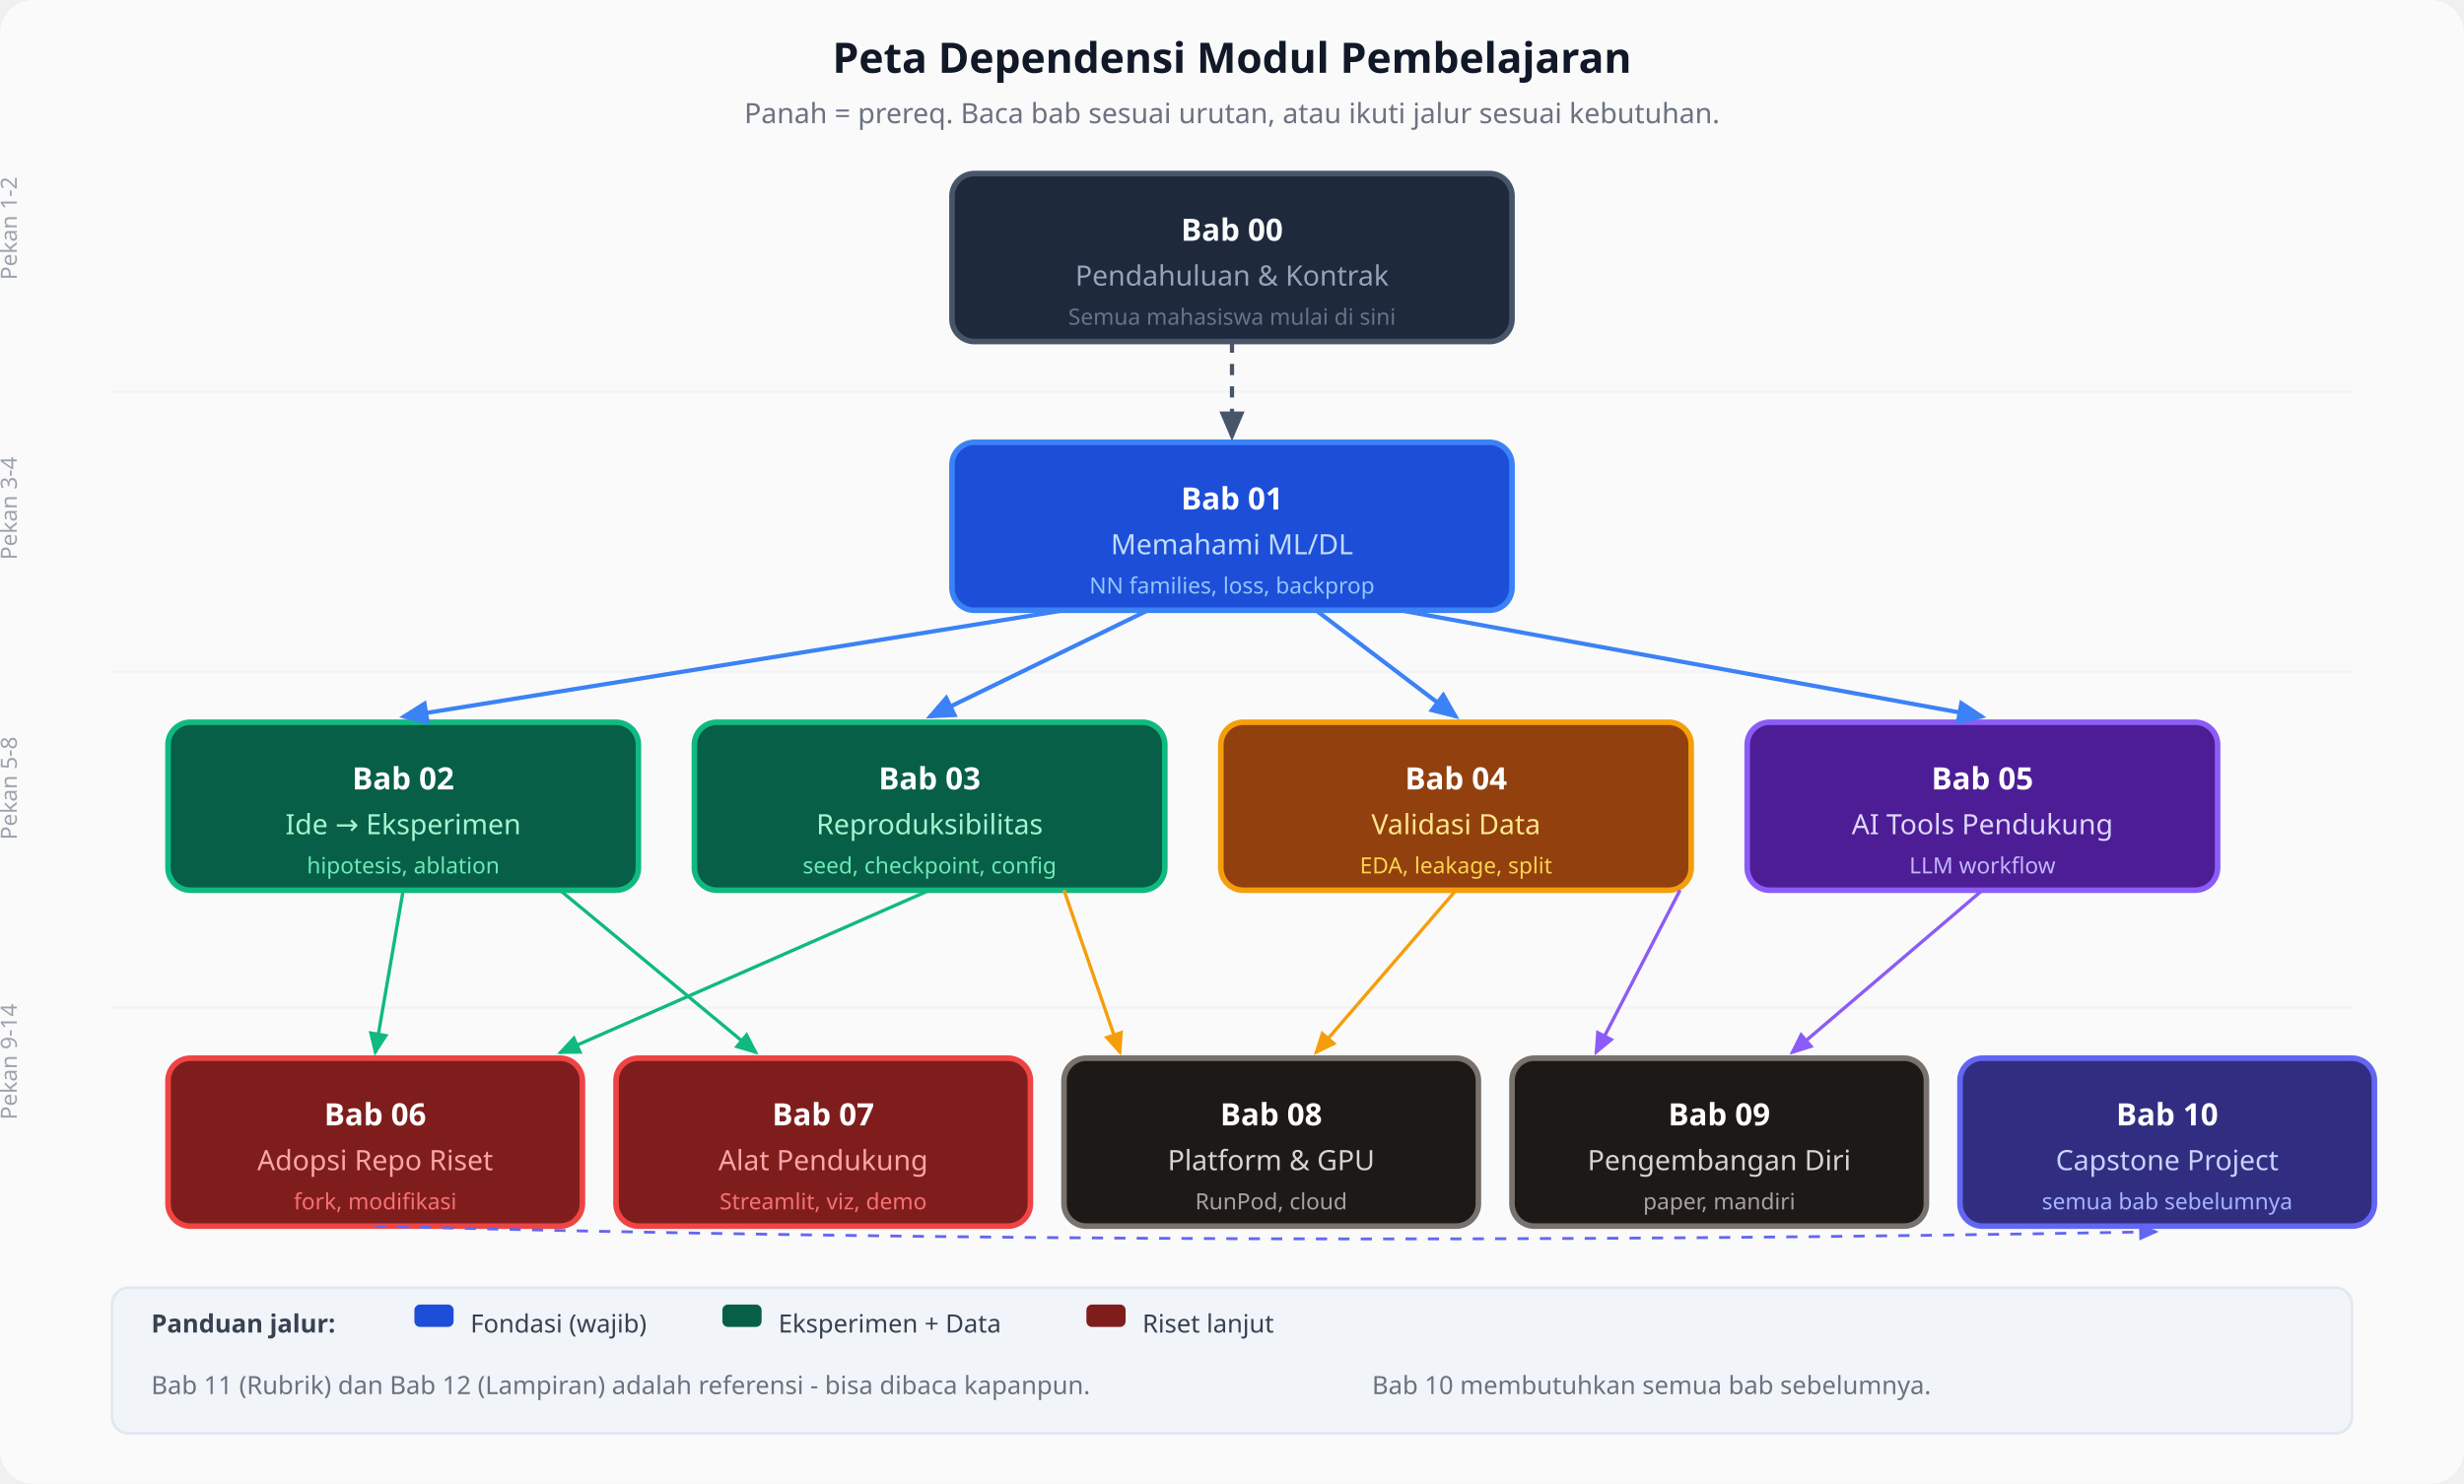
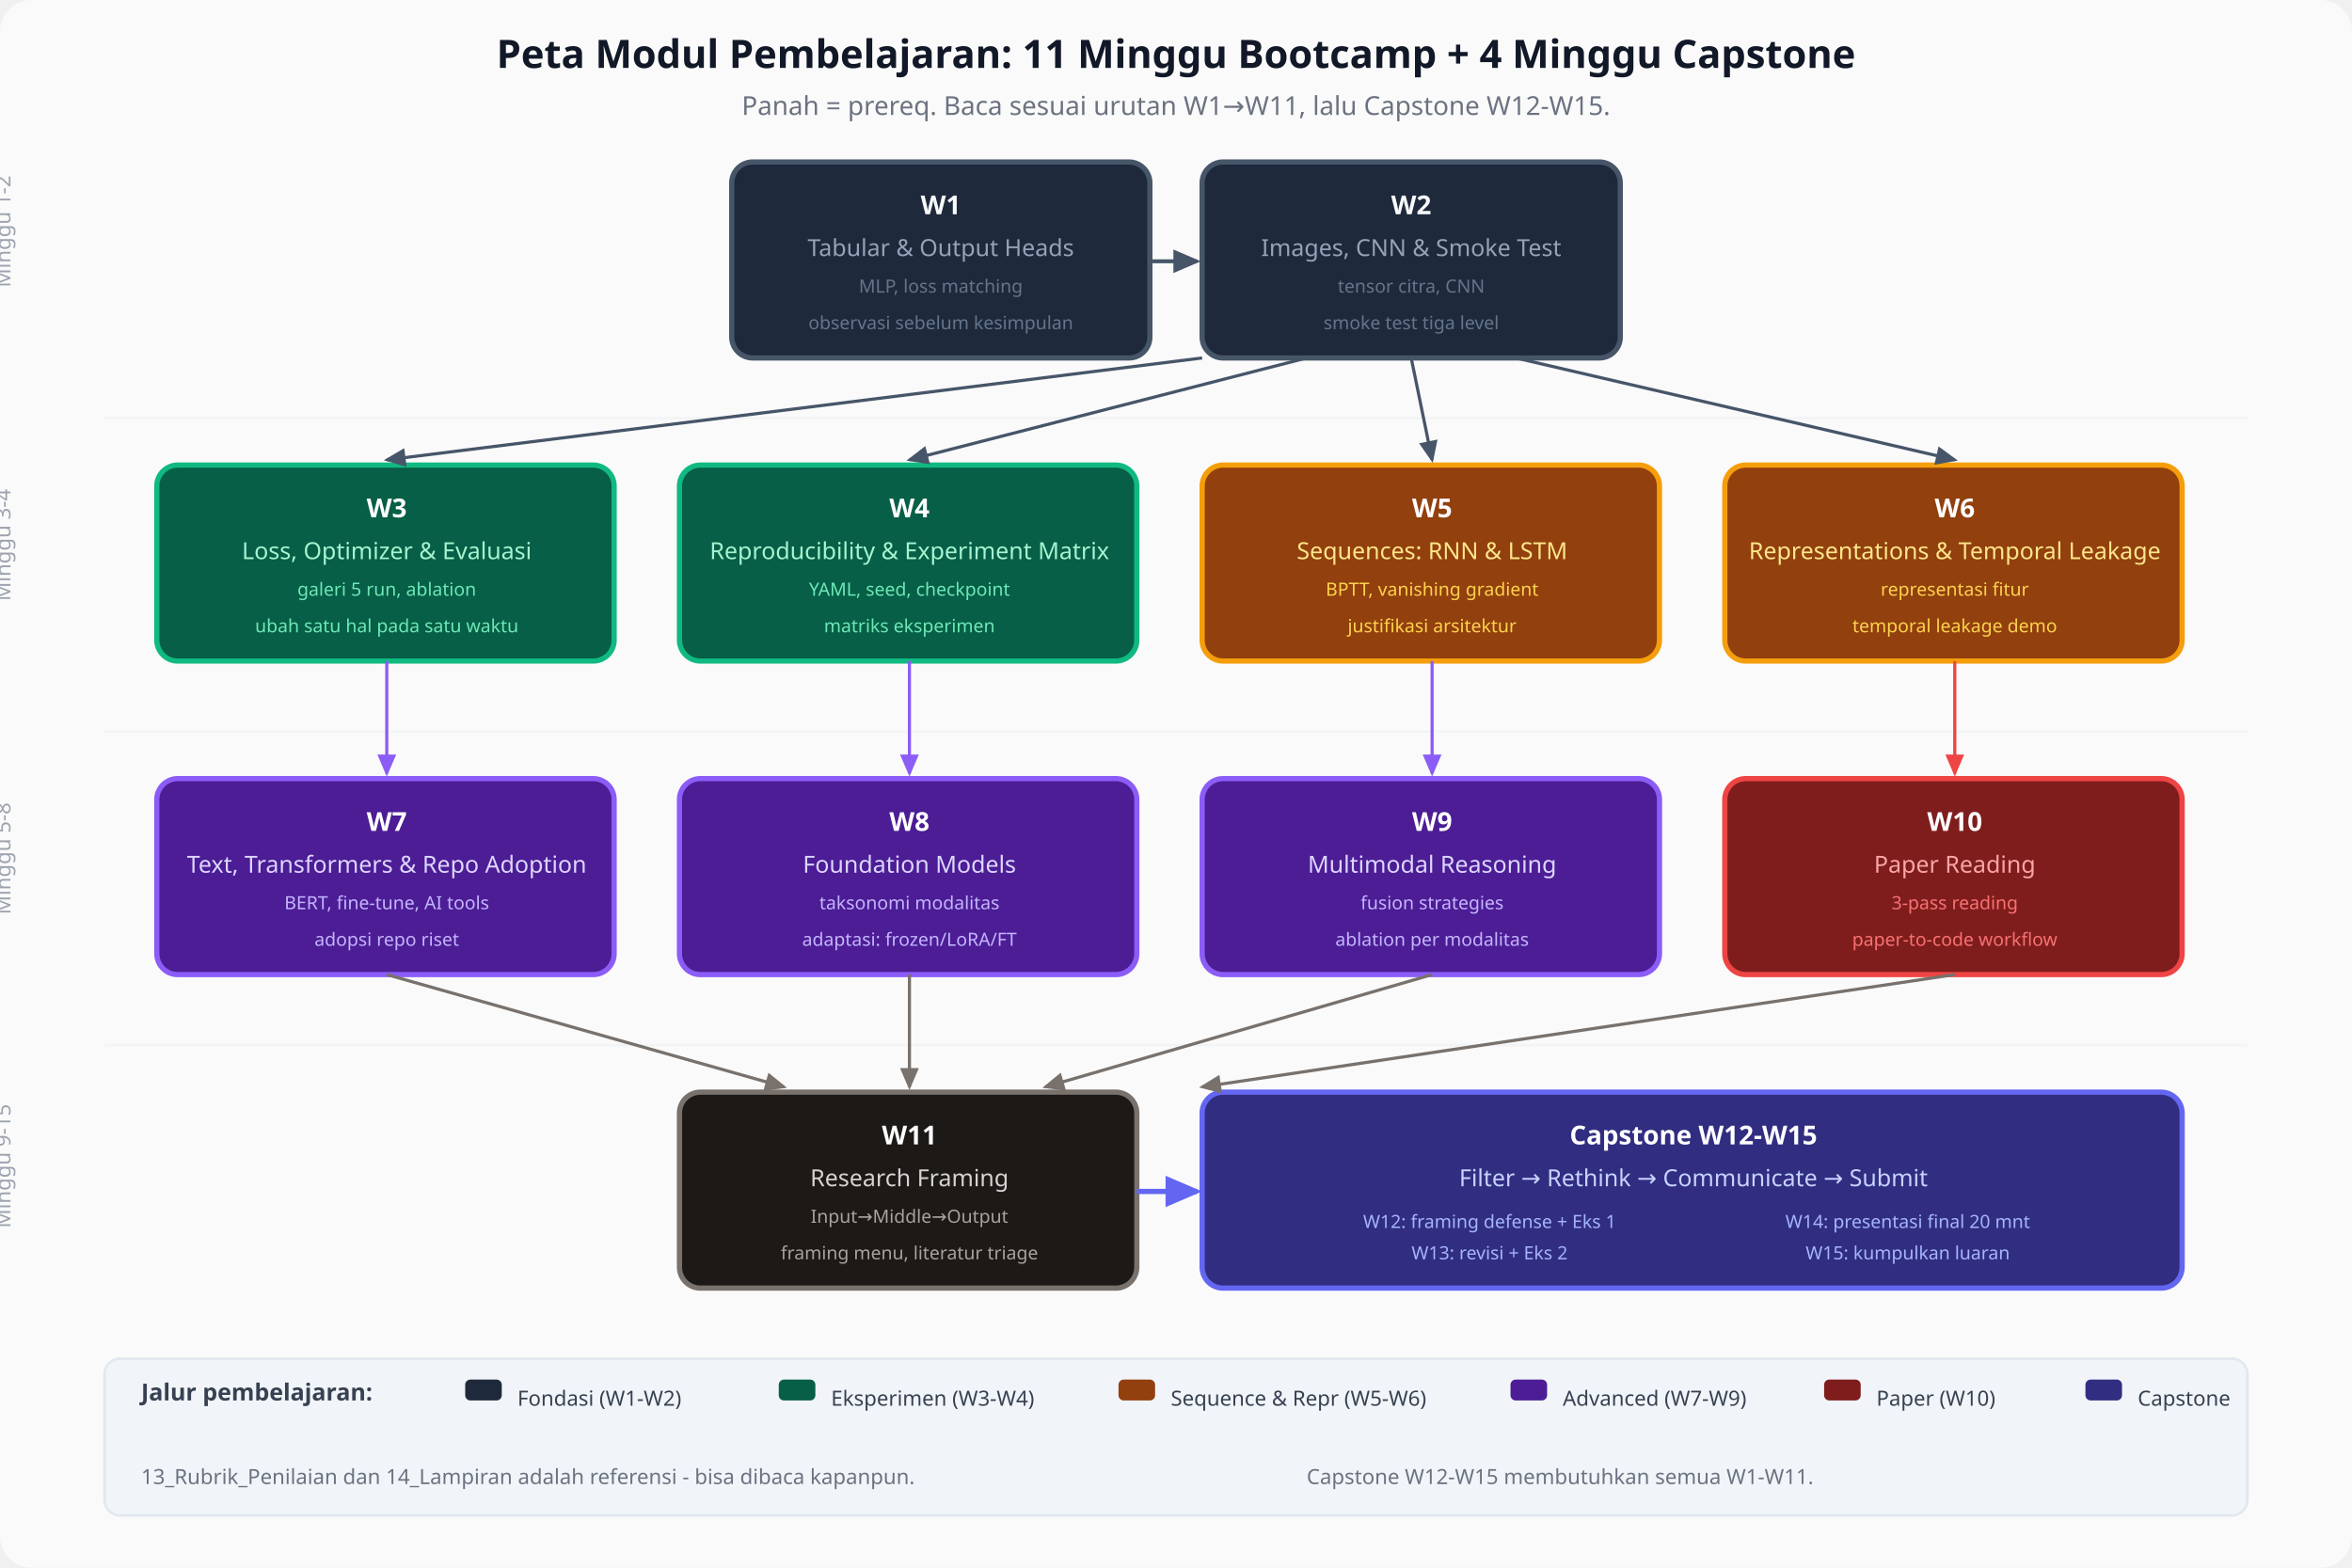
- <svg xmlns="http://www.w3.org/2000/svg" viewBox="0 0 880 530" font-family="ui-sans-serif,system-ui,sans-serif">
-   <rect width="880" height="530" fill="#FAFAFA" rx="12" />
-   <text x="440" y="26" text-anchor="middle" font-size="15" font-weight="700" fill="#111827">Peta Dependensi Modul Pembelajaran</text>
-   <text x="440" y="44" text-anchor="middle" font-size="10" fill="#6B7280">Panah = prereq. Baca bab sesuai urutan, atau ikuti jalur sesuai kebutuhan.</text>
-   <text x="14" y="92" font-size="8" fill="#9CA3AF" transform="rotate(-90,14,100)">Pekan 1-2</text>
-   <text x="14" y="192" font-size="8" fill="#9CA3AF" transform="rotate(-90,14,200)">Pekan 3-4</text>
-   <text x="14" y="292" font-size="8" fill="#9CA3AF" transform="rotate(-90,14,300)">Pekan 5-8</text>
-   <text x="14" y="392" font-size="8" fill="#9CA3AF" transform="rotate(-90,14,400)">Pekan 9-14</text>
-   <line x1="40" y1="140" x2="840" y2="140" stroke="#F3F4F6" stroke-width="1" />
-   <line x1="40" y1="240" x2="840" y2="240" stroke="#F3F4F6" stroke-width="1" />
-   <line x1="40" y1="360" x2="840" y2="360" stroke="#F3F4F6" stroke-width="1" />
-   <rect x="340" y="62" width="200" height="60" rx="8" fill="#1E293B" stroke="#475569" stroke-width="2" />
-   <text x="440" y="86" text-anchor="middle" font-size="11" font-weight="700" fill="#F8FAFC">Bab 00</text>
-   <text x="440" y="102" text-anchor="middle" font-size="10" fill="#94A3B8">Pendahuluan &amp; Kontrak</text>
-   <text x="440" y="116" text-anchor="middle" font-size="8" fill="#64748B">Semua mahasiswa mulai di sini</text>
-   <rect x="340" y="158" width="200" height="60" rx="8" fill="#1D4ED8" stroke="#3B82F6" stroke-width="2" />
-   <text x="440" y="182" text-anchor="middle" font-size="11" font-weight="700" fill="white">Bab 01</text>
-   <text x="440" y="198" text-anchor="middle" font-size="10" fill="#BFDBFE">Memahami ML/DL</text>
-   <text x="440" y="212" text-anchor="middle" font-size="8" fill="#93C5FD">NN families, loss, backprop</text>
-   <path d="M440 122 L440 156" stroke="#475569" stroke-width="1.5" stroke-dasharray="4" marker-end="url(#arrGray)" />
-   <rect x="60" y="258" width="168" height="60" rx="8" fill="#065F46" stroke="#10B981" stroke-width="2" />
-   <text x="144" y="282" text-anchor="middle" font-size="11" font-weight="700" fill="white">Bab 02</text>
-   <text x="144" y="298" text-anchor="middle" font-size="10" fill="#A7F3D0">Ide → Eksperimen</text>
-   <text x="144" y="312" text-anchor="middle" font-size="8" fill="#6EE7B7">hipotesis, ablation</text>
-   <rect x="248" y="258" width="168" height="60" rx="8" fill="#065F46" stroke="#10B981" stroke-width="2" />
-   <text x="332" y="282" text-anchor="middle" font-size="11" font-weight="700" fill="white">Bab 03</text>
-   <text x="332" y="298" text-anchor="middle" font-size="10" fill="#A7F3D0">Reproduksibilitas</text>
-   <text x="332" y="312" text-anchor="middle" font-size="8" fill="#6EE7B7">seed, checkpoint, config</text>
-   <rect x="436" y="258" width="168" height="60" rx="8" fill="#92400E" stroke="#F59E0B" stroke-width="2" />
-   <text x="520" y="282" text-anchor="middle" font-size="11" font-weight="700" fill="white">Bab 04</text>
-   <text x="520" y="298" text-anchor="middle" font-size="10" fill="#FDE68A">Validasi Data</text>
-   <text x="520" y="312" text-anchor="middle" font-size="8" fill="#FCD34D">EDA, leakage, split</text>
-   <rect x="624" y="258" width="168" height="60" rx="8" fill="#4C1D95" stroke="#8B5CF6" stroke-width="2" />
-   <text x="708" y="282" text-anchor="middle" font-size="11" font-weight="700" fill="white">Bab 05</text>
-   <text x="708" y="298" text-anchor="middle" font-size="10" fill="#DDD6FE">AI Tools Pendukung</text>
-   <text x="708" y="312" text-anchor="middle" font-size="8" fill="#C4B5FD">LLM workflow</text>
-   <path d="M380 218 L144 256" stroke="#3B82F6" stroke-width="1.5" marker-end="url(#arrBlue)" />
-   <path d="M410 218 L332 256" stroke="#3B82F6" stroke-width="1.5" marker-end="url(#arrBlue)" />
-   <path d="M470 218 L520 256" stroke="#3B82F6" stroke-width="1.5" marker-end="url(#arrBlue)" />
-   <path d="M500 218 L708 256" stroke="#3B82F6" stroke-width="1.5" marker-end="url(#arrBlue)" />
-   <rect x="60" y="378" width="148" height="60" rx="8" fill="#7F1D1D" stroke="#EF4444" stroke-width="2" />
-   <text x="134" y="402" text-anchor="middle" font-size="11" font-weight="700" fill="white">Bab 06</text>
-   <text x="134" y="418" text-anchor="middle" font-size="10" fill="#FCA5A5">Adopsi Repo Riset</text>
-   <text x="134" y="432" text-anchor="middle" font-size="8" fill="#F87171">fork, modifikasi</text>
-   <rect x="220" y="378" width="148" height="60" rx="8" fill="#7F1D1D" stroke="#EF4444" stroke-width="2" />
-   <text x="294" y="402" text-anchor="middle" font-size="11" font-weight="700" fill="white">Bab 07</text>
-   <text x="294" y="418" text-anchor="middle" font-size="10" fill="#FCA5A5">Alat Pendukung</text>
-   <text x="294" y="432" text-anchor="middle" font-size="8" fill="#F87171">Streamlit, viz, demo</text>
-   <rect x="380" y="378" width="148" height="60" rx="8" fill="#1C1917" stroke="#78716C" stroke-width="2" />
-   <text x="454" y="402" text-anchor="middle" font-size="11" font-weight="700" fill="white">Bab 08</text>
-   <text x="454" y="418" text-anchor="middle" font-size="10" fill="#D6D3D1">Platform &amp; GPU</text>
-   <text x="454" y="432" text-anchor="middle" font-size="8" fill="#A8A29E">RunPod, cloud</text>
-   <rect x="540" y="378" width="148" height="60" rx="8" fill="#1C1917" stroke="#78716C" stroke-width="2" />
-   <text x="614" y="402" text-anchor="middle" font-size="11" font-weight="700" fill="white">Bab 09</text>
-   <text x="614" y="418" text-anchor="middle" font-size="10" fill="#D6D3D1">Pengembangan Diri</text>
-   <text x="614" y="432" text-anchor="middle" font-size="8" fill="#A8A29E">paper, mandiri</text>
-   <rect x="700" y="378" width="148" height="60" rx="8" fill="#312E81" stroke="#6366F1" stroke-width="2" />
-   <text x="774" y="402" text-anchor="middle" font-size="11" font-weight="700" fill="white">Bab 10</text>
-   <text x="774" y="418" text-anchor="middle" font-size="10" fill="#C7D2FE">Capstone Project</text>
-   <text x="774" y="432" text-anchor="middle" font-size="8" fill="#A5B4FC">semua bab sebelumnya</text>
-   <path d="M144 318 L134 376" stroke="#10B981" stroke-width="1.2" marker-end="url(#arrGreen)" />
-   <path d="M200 318 L270 376" stroke="#10B981" stroke-width="1.2" marker-end="url(#arrGreen)" />
-   <path d="M332 318 L200 376" stroke="#10B981" stroke-width="1.2" marker-end="url(#arrGreen)" />
-   <path d="M380 318 L400 376" stroke="#F59E0B" stroke-width="1.2" marker-end="url(#arrAmber)" />
-   <path d="M520 318 L470 376" stroke="#F59E0B" stroke-width="1.2" marker-end="url(#arrAmber)" />
-   <path d="M600 318 L570 376" stroke="#8B5CF6" stroke-width="1.2" marker-end="url(#arrPurple)" />
-   <path d="M708 318 L640 376" stroke="#8B5CF6" stroke-width="1.2" marker-end="url(#arrPurple)" />
-   <path d="M134 438 Q440 446 770 440" fill="none" stroke="#6366F1" stroke-width="1" stroke-dasharray="4" marker-end="url(#arrIndigo)" />
-   <rect x="40" y="460" width="800" height="52" rx="6" fill="#F1F5F9" stroke="#E2E8F0" />
-   <text x="54" y="476" font-size="9" font-weight="600" fill="#374151">Panduan jalur:</text>
-   <rect x="148" y="466" width="14" height="8" rx="2" fill="#1D4ED8" />
-   <text x="168" y="476" font-size="9" fill="#374151">Fondasi (wajib)</text>
-   <rect x="258" y="466" width="14" height="8" rx="2" fill="#065F46" />
-   <text x="278" y="476" font-size="9" fill="#374151">Eksperimen + Data</text>
-   <rect x="388" y="466" width="14" height="8" rx="2" fill="#7F1D1D" />
-   <text x="408" y="476" font-size="9" fill="#374151">Riset lanjut</text>
-   <text x="54" y="498" font-size="9" fill="#6B7280">Bab 11 (Rubrik) dan Bab 12 (Lampiran) adalah referensi - bisa dibaca kapanpun.</text>
-   <text x="490" y="498" font-size="9" fill="#6B7280">Bab 10 membutuhkan semua bab sebelumnya.</text>
+ <svg xmlns="http://www.w3.org/2000/svg" viewBox="0 0 900 600" font-family="ui-sans-serif,system-ui,sans-serif">
+   <rect width="900" height="600" fill="#FAFAFA" rx="12" />
+   <text x="450" y="26" text-anchor="middle" font-size="15" font-weight="700" fill="#111827">Peta Modul Pembelajaran: 11 Minggu Bootcamp + 4 Minggu Capstone</text>
+   <text x="450" y="44" text-anchor="middle" font-size="10" fill="#6B7280">Panah = prereq. Baca sesuai urutan W1→W11, lalu Capstone W12-W15.</text>
+   <text x="14" y="100" font-size="8" fill="#9CA3AF" transform="rotate(-90,14,110)">Minggu 1-2</text>
+   <text x="14" y="220" font-size="8" fill="#9CA3AF" transform="rotate(-90,14,230)">Minggu 3-4</text>
+   <text x="14" y="340" font-size="8" fill="#9CA3AF" transform="rotate(-90,14,350)">Minggu 5-8</text>
+   <text x="14" y="460" font-size="8" fill="#9CA3AF" transform="rotate(-90,14,470)">Minggu 9-15</text>
+   <line x1="40" y1="160" x2="860" y2="160" stroke="#F3F4F6" stroke-width="1" />
+   <line x1="40" y1="280" x2="860" y2="280" stroke="#F3F4F6" stroke-width="1" />
+   <line x1="40" y1="400" x2="860" y2="400" stroke="#F3F4F6" stroke-width="1" />
+   <rect x="280" y="62" width="160" height="75" rx="8" fill="#1E293B" stroke="#475569" stroke-width="2" />
+   <text x="360" y="82" text-anchor="middle" font-size="10" font-weight="700" fill="#F8FAFC">W1</text>
+   <text x="360" y="98" text-anchor="middle" font-size="9" fill="#94A3B8">Tabular &amp; Output Heads</text>
+   <text x="360" y="112" text-anchor="middle" font-size="7" fill="#64748B">MLP, loss matching</text>
+   <text x="360" y="126" text-anchor="middle" font-size="7" fill="#64748B">observasi sebelum kesimpulan</text>
+   <rect x="460" y="62" width="160" height="75" rx="8" fill="#1E293B" stroke="#475569" stroke-width="2" />
+   <text x="540" y="82" text-anchor="middle" font-size="10" font-weight="700" fill="#F8FAFC">W2</text>
+   <text x="540" y="98" text-anchor="middle" font-size="9" fill="#94A3B8">Images, CNN &amp; Smoke Test</text>
+   <text x="540" y="112" text-anchor="middle" font-size="7" fill="#64748B">tensor citra, CNN</text>
+   <text x="540" y="126" text-anchor="middle" font-size="7" fill="#64748B">smoke test tiga level</text>
+   <path d="M440 100 L458 100" stroke="#475569" stroke-width="1.5" marker-end="url(#arrGray)" />
+   <rect x="60" y="178" width="175" height="75" rx="8" fill="#065F46" stroke="#10B981" stroke-width="2" />
+   <text x="148" y="198" text-anchor="middle" font-size="10" font-weight="700" fill="white">W3</text>
+   <text x="148" y="214" text-anchor="middle" font-size="9" fill="#A7F3D0">Loss, Optimizer &amp; Evaluasi</text>
+   <text x="148" y="228" text-anchor="middle" font-size="7" fill="#6EE7B7">galeri 5 run, ablation</text>
+   <text x="148" y="242" text-anchor="middle" font-size="7" fill="#6EE7B7">ubah satu hal pada satu waktu</text>
+   <rect x="260" y="178" width="175" height="75" rx="8" fill="#065F46" stroke="#10B981" stroke-width="2" />
+   <text x="348" y="198" text-anchor="middle" font-size="10" font-weight="700" fill="white">W4</text>
+   <text x="348" y="214" text-anchor="middle" font-size="9" fill="#A7F3D0">Reproducibility &amp; Experiment Matrix</text>
+   <text x="348" y="228" text-anchor="middle" font-size="7" fill="#6EE7B7">YAML, seed, checkpoint</text>
+   <text x="348" y="242" text-anchor="middle" font-size="7" fill="#6EE7B7">matriks eksperimen</text>
+   <rect x="460" y="178" width="175" height="75" rx="8" fill="#92400E" stroke="#F59E0B" stroke-width="2" />
+   <text x="548" y="198" text-anchor="middle" font-size="10" font-weight="700" fill="white">W5</text>
+   <text x="548" y="214" text-anchor="middle" font-size="9" fill="#FDE68A">Sequences: RNN &amp; LSTM</text>
+   <text x="548" y="228" text-anchor="middle" font-size="7" fill="#FCD34D">BPTT, vanishing gradient</text>
+   <text x="548" y="242" text-anchor="middle" font-size="7" fill="#FCD34D">justifikasi arsitektur</text>
+   <rect x="660" y="178" width="175" height="75" rx="8" fill="#92400E" stroke="#F59E0B" stroke-width="2" />
+   <text x="748" y="198" text-anchor="middle" font-size="10" font-weight="700" fill="white">W6</text>
+   <text x="748" y="214" text-anchor="middle" font-size="9" fill="#FDE68A">Representations &amp; Temporal Leakage</text>
+   <text x="748" y="228" text-anchor="middle" font-size="7" fill="#FCD34D">representasi fitur</text>
+   <text x="748" y="242" text-anchor="middle" font-size="7" fill="#FCD34D">temporal leakage demo</text>
+   <path d="M460 137 L148 176" stroke="#475569" stroke-width="1.2" marker-end="url(#arrGray)" />
+   <path d="M500 137 L348 176" stroke="#475569" stroke-width="1.2" marker-end="url(#arrGray)" />
+   <path d="M540 137 L548 176" stroke="#475569" stroke-width="1.2" marker-end="url(#arrGray)" />
+   <path d="M580 137 L748 176" stroke="#475569" stroke-width="1.2" marker-end="url(#arrGray)" />
+   <rect x="60" y="298" width="175" height="75" rx="8" fill="#4C1D95" stroke="#8B5CF6" stroke-width="2" />
+   <text x="148" y="318" text-anchor="middle" font-size="10" font-weight="700" fill="white">W7</text>
+   <text x="148" y="334" text-anchor="middle" font-size="9" fill="#DDD6FE">Text, Transformers &amp; Repo Adoption</text>
+   <text x="148" y="348" text-anchor="middle" font-size="7" fill="#C4B5FD">BERT, fine-tune, AI tools</text>
+   <text x="148" y="362" text-anchor="middle" font-size="7" fill="#C4B5FD">adopsi repo riset</text>
+   <rect x="260" y="298" width="175" height="75" rx="8" fill="#4C1D95" stroke="#8B5CF6" stroke-width="2" />
+   <text x="348" y="318" text-anchor="middle" font-size="10" font-weight="700" fill="white">W8</text>
+   <text x="348" y="334" text-anchor="middle" font-size="9" fill="#DDD6FE">Foundation Models</text>
+   <text x="348" y="348" text-anchor="middle" font-size="7" fill="#C4B5FD">taksonomi modalitas</text>
+   <text x="348" y="362" text-anchor="middle" font-size="7" fill="#C4B5FD">adaptasi: frozen/LoRA/FT</text>
+   <rect x="460" y="298" width="175" height="75" rx="8" fill="#4C1D95" stroke="#8B5CF6" stroke-width="2" />
+   <text x="548" y="318" text-anchor="middle" font-size="10" font-weight="700" fill="white">W9</text>
+   <text x="548" y="334" text-anchor="middle" font-size="9" fill="#DDD6FE">Multimodal Reasoning</text>
+   <text x="548" y="348" text-anchor="middle" font-size="7" fill="#C4B5FD">fusion strategies</text>
+   <text x="548" y="362" text-anchor="middle" font-size="7" fill="#C4B5FD">ablation per modalitas</text>
+   <rect x="660" y="298" width="175" height="75" rx="8" fill="#7F1D1D" stroke="#EF4444" stroke-width="2" />
+   <text x="748" y="318" text-anchor="middle" font-size="10" font-weight="700" fill="white">W10</text>
+   <text x="748" y="334" text-anchor="middle" font-size="9" fill="#FCA5A5">Paper Reading</text>
+   <text x="748" y="348" text-anchor="middle" font-size="7" fill="#F87171">3-pass reading</text>
+   <text x="748" y="362" text-anchor="middle" font-size="7" fill="#F87171">paper-to-code workflow</text>
+   <path d="M148 253 L148 296" stroke="#8B5CF6" stroke-width="1.2" marker-end="url(#arrPurple)" />
+   <path d="M348 253 L348 296" stroke="#8B5CF6" stroke-width="1.2" marker-end="url(#arrPurple)" />
+   <path d="M548 253 L548 296" stroke="#8B5CF6" stroke-width="1.2" marker-end="url(#arrPurple)" />
+   <path d="M748 253 L748 296" stroke="#EF4444" stroke-width="1.2" marker-end="url(#arrRed)" />
+   <rect x="260" y="418" width="175" height="75" rx="8" fill="#1C1917" stroke="#78716C" stroke-width="2" />
+   <text x="348" y="438" text-anchor="middle" font-size="10" font-weight="700" fill="white">W11</text>
+   <text x="348" y="454" text-anchor="middle" font-size="9" fill="#D6D3D1">Research Framing</text>
+   <text x="348" y="468" text-anchor="middle" font-size="7" fill="#A8A29E">Input→Middle→Output</text>
+   <text x="348" y="482" text-anchor="middle" font-size="7" fill="#A8A29E">framing menu, literatur triage</text>
+   <rect x="460" y="418" width="375" height="75" rx="8" fill="#312E81" stroke="#6366F1" stroke-width="2" />
+   <text x="648" y="438" text-anchor="middle" font-size="10" font-weight="700" fill="white">Capstone W12-W15</text>
+   <text x="648" y="454" text-anchor="middle" font-size="9" fill="#C7D2FE">Filter → Rethink → Communicate → Submit</text>
+   <text x="570" y="470" text-anchor="middle" font-size="7" fill="#A5B4FC">W12: framing defense + Eks 1</text>
+   <text x="570" y="482" text-anchor="middle" font-size="7" fill="#A5B4FC">W13: revisi + Eks 2</text>
+   <text x="730" y="470" text-anchor="middle" font-size="7" fill="#A5B4FC">W14: presentasi final 20 mnt</text>
+   <text x="730" y="482" text-anchor="middle" font-size="7" fill="#A5B4FC">W15: kumpulkan luaran</text>
+   <path d="M148 373 L300 416" stroke="#78716C" stroke-width="1.2" marker-end="url(#arrStone)" />
+   <path d="M348 373 L348 416" stroke="#78716C" stroke-width="1.2" marker-end="url(#arrStone)" />
+   <path d="M548 373 L400 416" stroke="#78716C" stroke-width="1.2" marker-end="url(#arrStone)" />
+   <path d="M748 373 L460 416" stroke="#78716C" stroke-width="1.2" marker-end="url(#arrStone)" />
+   <path d="M435 456 L458 456" stroke="#6366F1" stroke-width="2" marker-end="url(#arrIndigo)" />
+   <rect x="40" y="520" width="820" height="60" rx="6" fill="#F1F5F9" stroke="#E2E8F0" />
+   <text x="54" y="536" font-size="9" font-weight="600" fill="#374151">Jalur pembelajaran:</text>
+   <rect x="178" y="528" width="14" height="8" rx="2" fill="#1E293B" />
+   <text x="198" y="538" font-size="8" fill="#374151">Fondasi (W1-W2)</text>
+   <rect x="298" y="528" width="14" height="8" rx="2" fill="#065F46" />
+   <text x="318" y="538" font-size="8" fill="#374151">Eksperimen (W3-W4)</text>
+   <rect x="428" y="528" width="14" height="8" rx="2" fill="#92400E" />
+   <text x="448" y="538" font-size="8" fill="#374151">Sequence &amp; Repr (W5-W6)</text>
+   <rect x="578" y="528" width="14" height="8" rx="2" fill="#4C1D95" />
+   <text x="598" y="538" font-size="8" fill="#374151">Advanced (W7-W9)</text>
+   <rect x="698" y="528" width="14" height="8" rx="2" fill="#7F1D1D" />
+   <text x="718" y="538" font-size="8" fill="#374151">Paper (W10)</text>
+   <rect x="798" y="528" width="14" height="8" rx="2" fill="#312E81" />
+   <text x="818" y="538" font-size="8" fill="#374151">Capstone</text>
+   <text x="54" y="568" font-size="8" fill="#6B7280">13_Rubrik_Penilaian dan 14_Lampiran adalah referensi - bisa dibaca kapanpun.</text>
+   <text x="500" y="568" font-size="8" fill="#6B7280">Capstone W12-W15 membutuhkan semua W1-W11.</text>
  <defs>
    <marker id="arrGray" markerWidth="7" markerHeight="6" refX="6" refY="3" orient="auto">
      <path d="M0,0 L7,3 L0,6 Z" fill="#475569" />
    </marker>
-     <marker id="arrBlue" markerWidth="7" markerHeight="6" refX="6" refY="3" orient="auto">
-       <path d="M0,0 L7,3 L0,6 Z" fill="#3B82F6" />
-     </marker>
-     <marker id="arrGreen" markerWidth="7" markerHeight="6" refX="6" refY="3" orient="auto">
-       <path d="M0,0 L7,3 L0,6 Z" fill="#10B981" />
-     </marker>
-     <marker id="arrAmber" markerWidth="7" markerHeight="6" refX="6" refY="3" orient="auto">
-       <path d="M0,0 L7,3 L0,6 Z" fill="#F59E0B" />
-     </marker>
    <marker id="arrPurple" markerWidth="7" markerHeight="6" refX="6" refY="3" orient="auto">
      <path d="M0,0 L7,3 L0,6 Z" fill="#8B5CF6" />
+     </marker>
+     <marker id="arrRed" markerWidth="7" markerHeight="6" refX="6" refY="3" orient="auto">
+       <path d="M0,0 L7,3 L0,6 Z" fill="#EF4444" />
+     </marker>
+     <marker id="arrStone" markerWidth="7" markerHeight="6" refX="6" refY="3" orient="auto">
+       <path d="M0,0 L7,3 L0,6 Z" fill="#78716C" />
    </marker>
    <marker id="arrIndigo" markerWidth="7" markerHeight="6" refX="6" refY="3" orient="auto">
      <path d="M0,0 L7,3 L0,6 Z" fill="#6366F1" />
    </marker>
  </defs>
</svg>
